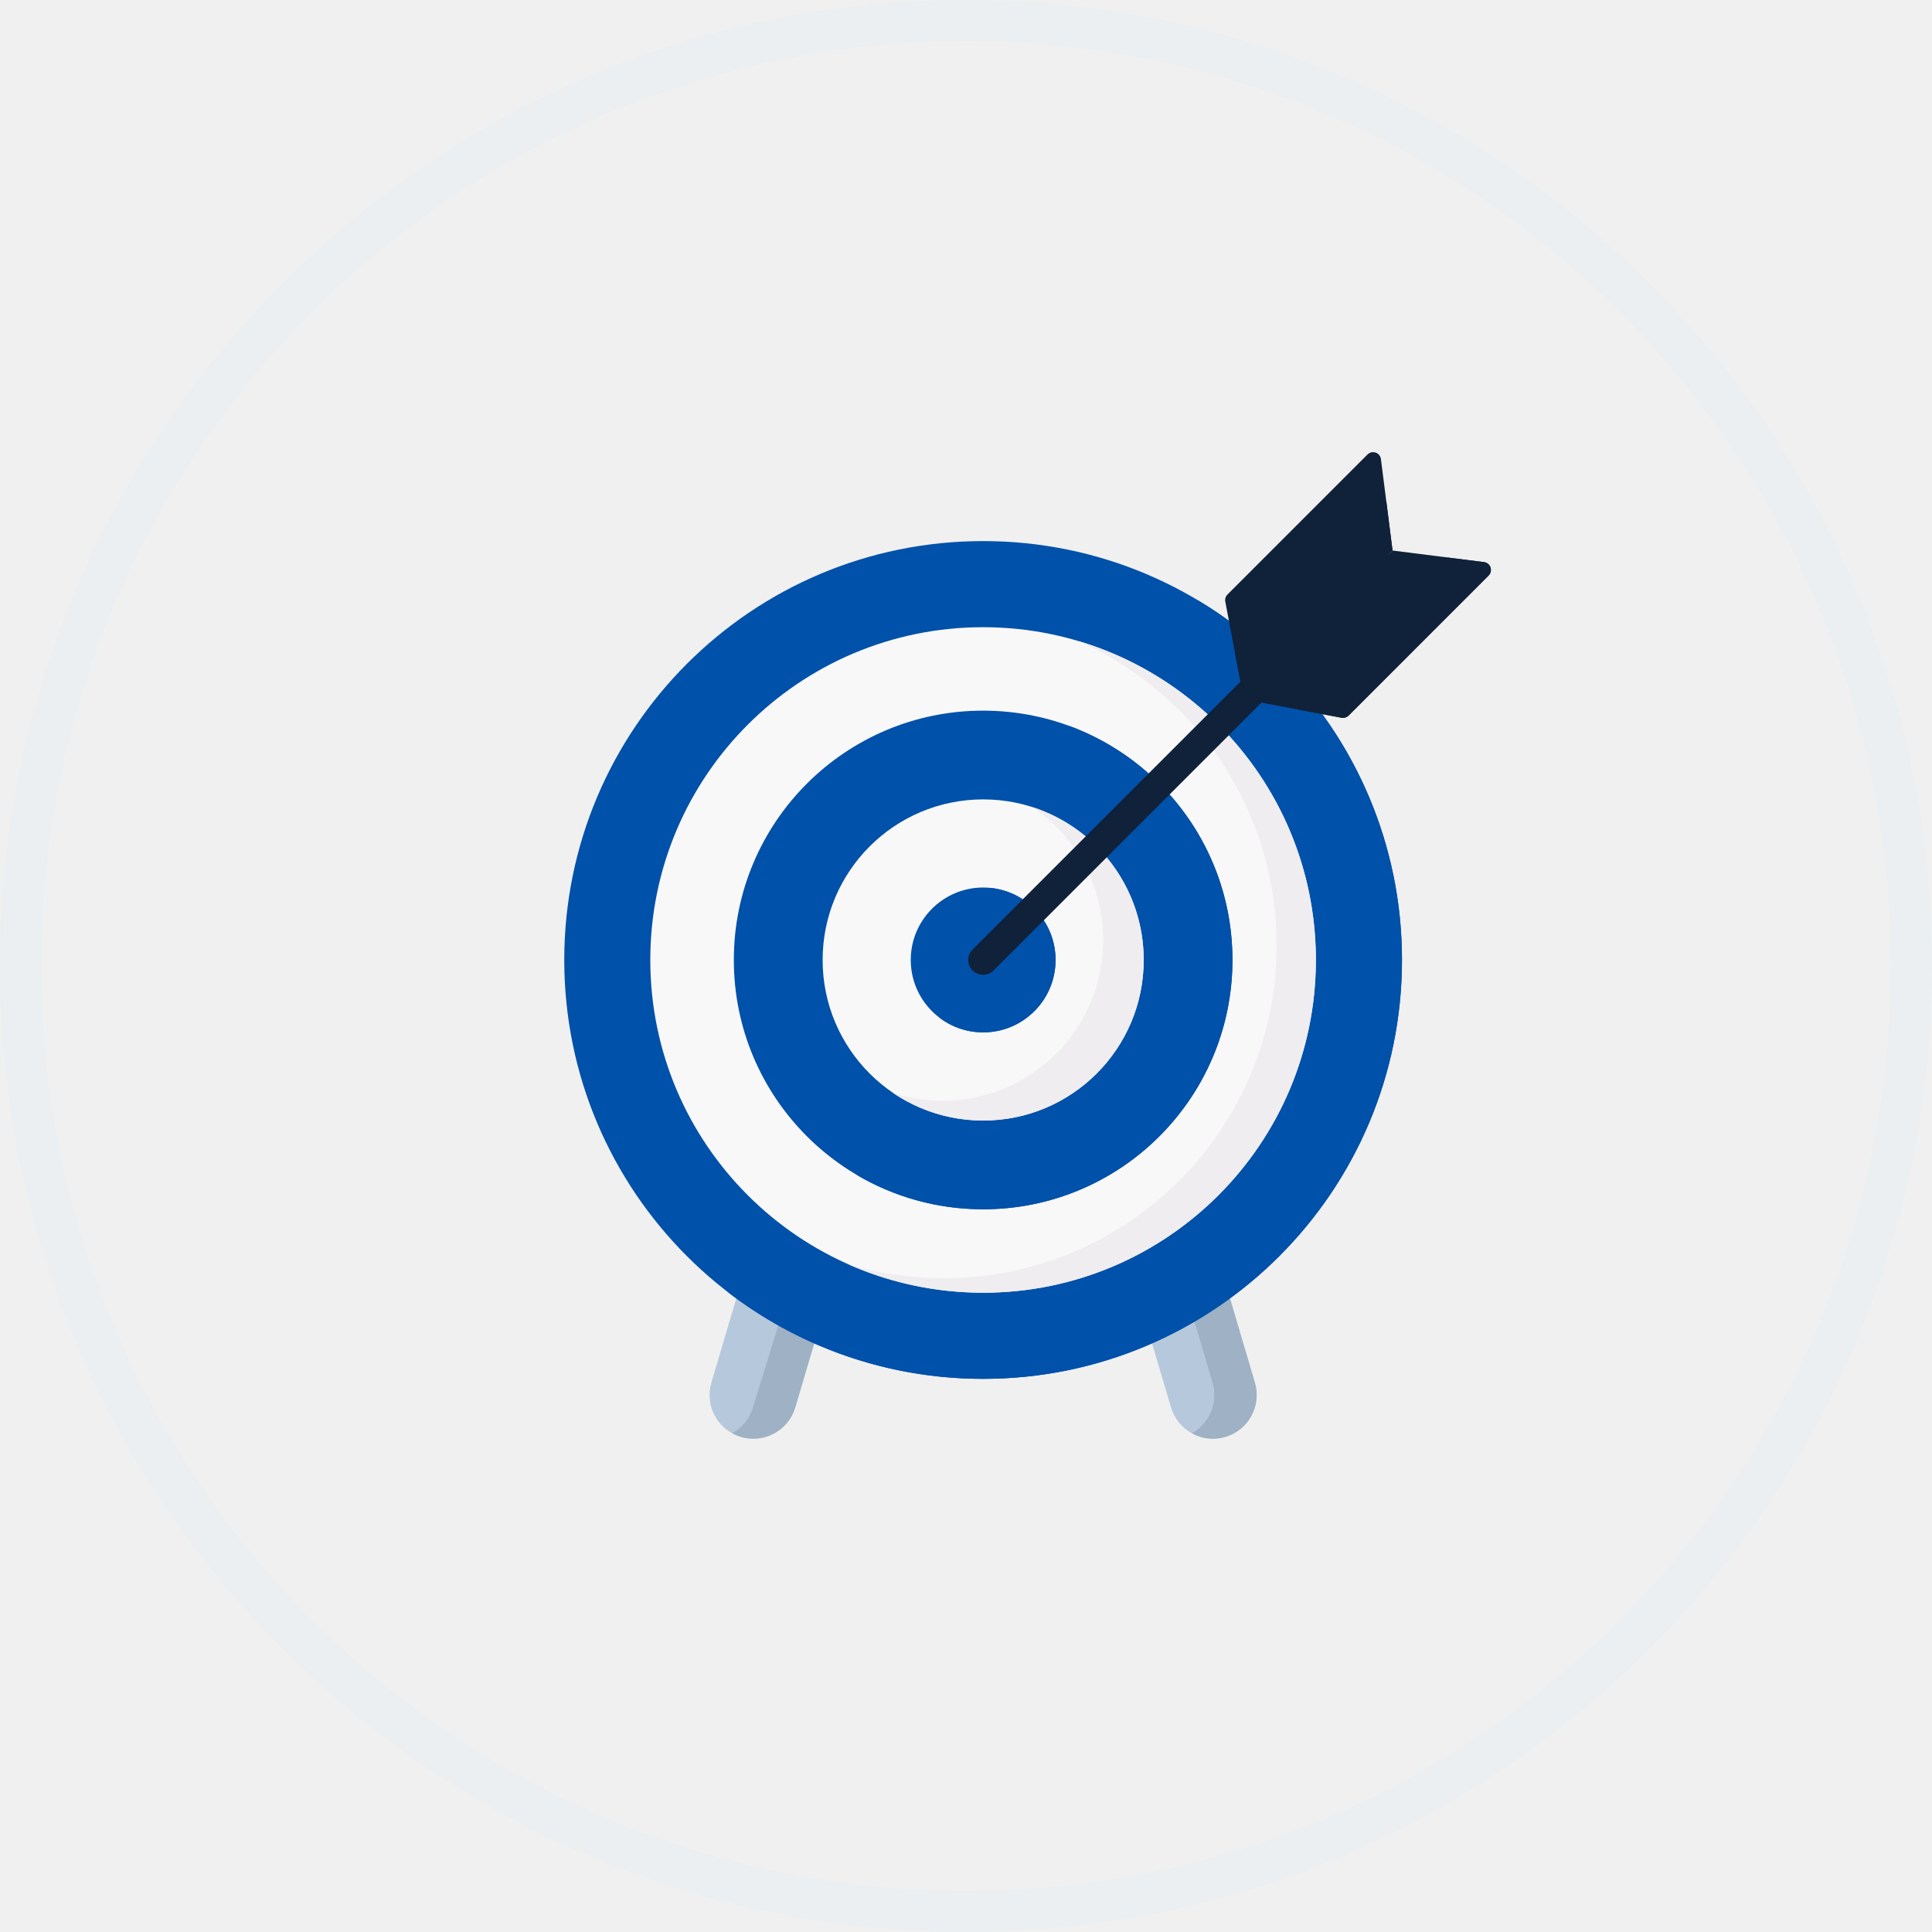
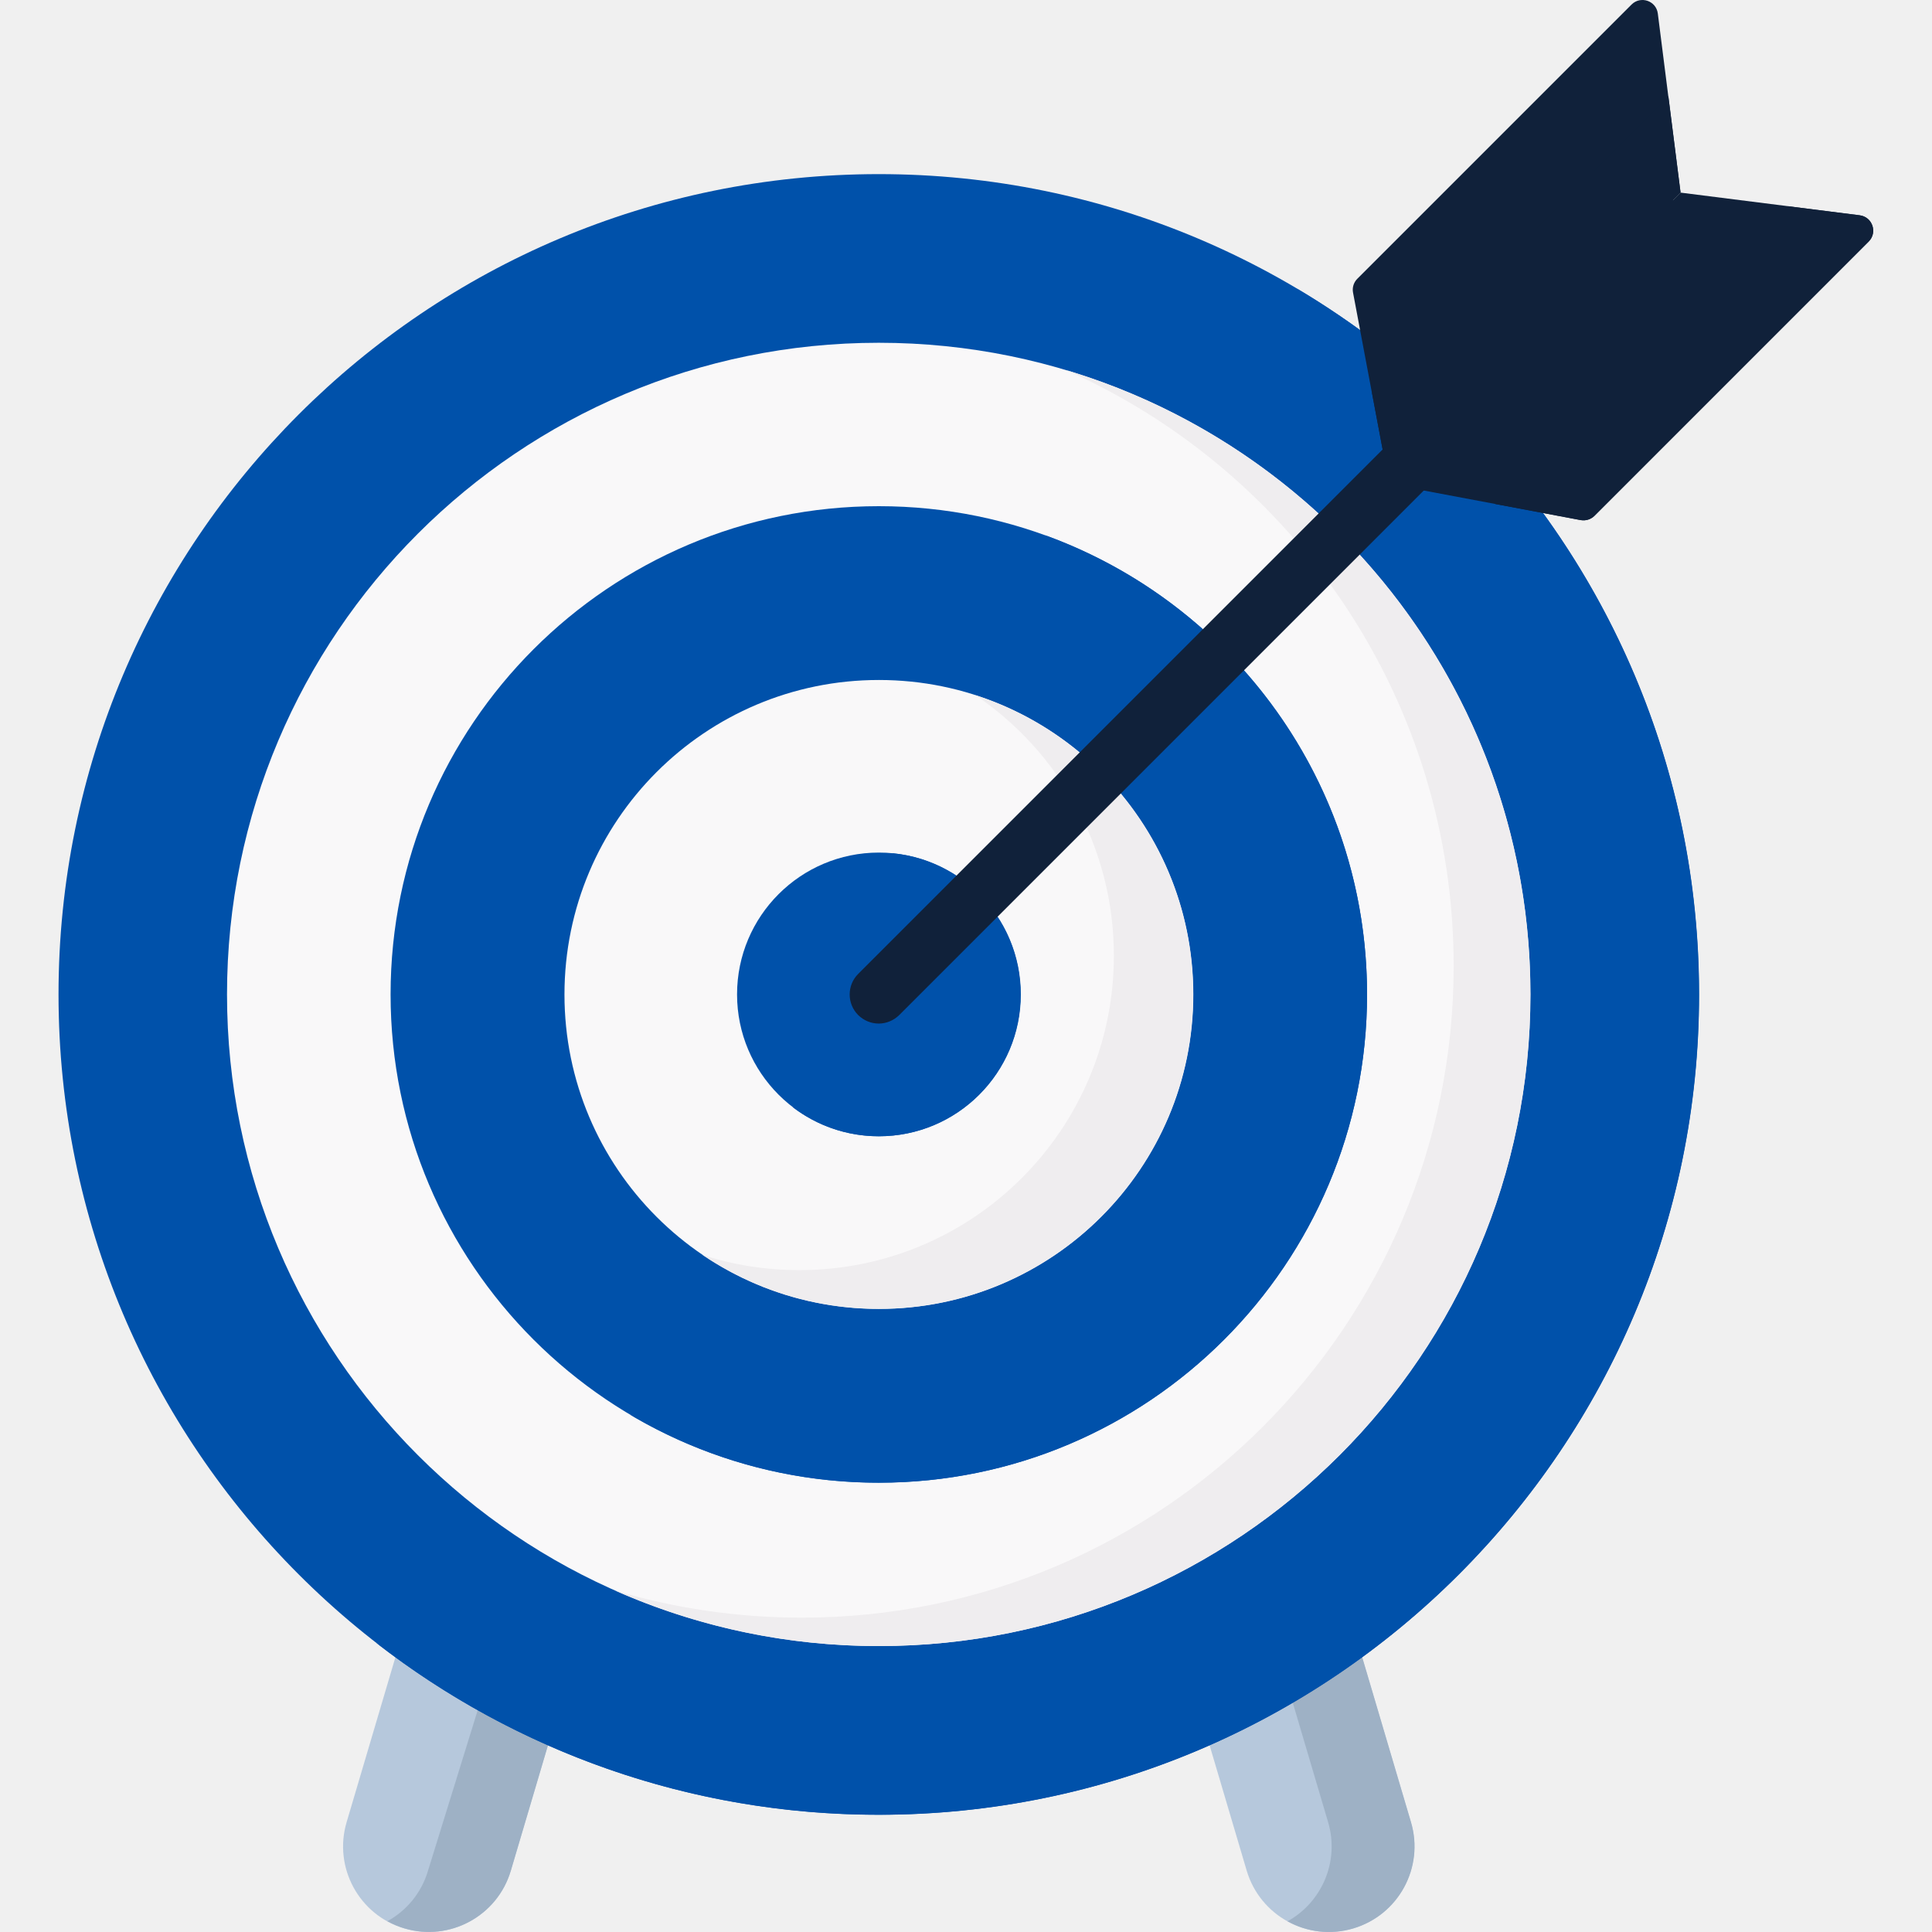
- <svg xmlns="http://www.w3.org/2000/svg" width="47" height="47" viewBox="0 0 47 47" fill="none">
-   <circle opacity="0.5" cx="23.5" cy="23.5" r="23" stroke="#E6EDF2" />
-   <g clip-path="url(#clip0_1300_6559)">
-     <path d="M18.023 34.956C17.46 34.789 17.139 34.198 17.306 33.635L18.262 30.404L20.301 31.008L19.345 34.238C19.178 34.801 18.587 35.123 18.023 34.956Z" fill="#B6C8DC" />
-     <path d="M29.809 34.956C30.372 34.789 30.693 34.198 30.526 33.635L29.57 30.404L27.531 31.008L28.487 34.238C28.654 34.801 29.246 35.123 29.809 34.956Z" fill="#B6C8DC" />
-     <path d="M20.303 31.007L19.346 34.238C19.18 34.801 18.588 35.122 18.025 34.955C17.95 34.933 17.879 34.903 17.812 34.866C18.048 34.736 18.235 34.517 18.317 34.238L19.4 30.74L20.303 31.007Z" fill="#9EB1C5" />
-     <path d="M29.81 34.956C29.526 35.04 29.234 35 28.994 34.867C29.421 34.631 29.643 34.122 29.498 33.635L28.625 30.684L29.572 30.404L30.528 33.635C30.695 34.198 30.374 34.789 29.81 34.956Z" fill="#9EB1C5" />
-     <path d="M23.917 33.544C29.545 33.544 34.107 28.981 34.107 23.353C34.107 17.725 29.545 13.163 23.917 13.163C18.289 13.163 13.727 17.725 13.727 23.353C13.727 28.981 18.289 33.544 23.917 33.544Z" fill="#0051AA" />
-     <path d="M34.105 23.353C34.105 28.981 29.544 33.543 23.915 33.543C21.563 33.543 19.397 32.746 17.672 31.407C19.193 32.312 20.971 32.831 22.869 32.831C28.497 32.831 33.059 28.268 33.059 22.64C33.059 19.363 31.513 16.448 29.109 14.584C32.101 16.36 34.105 19.622 34.105 23.353Z" fill="#0051AA" />
-     <path d="M23.916 31.448C28.387 31.448 32.011 27.824 32.011 23.353C32.011 18.882 28.387 15.258 23.916 15.258C19.445 15.258 15.82 18.882 15.82 23.353C15.82 27.824 19.445 31.448 23.916 31.448Z" fill="#F9F8F9" />
-     <path d="M32.012 23.353C32.012 27.824 28.388 31.448 23.917 31.448C22.749 31.448 21.64 31.201 20.637 30.757C21.373 30.977 22.154 31.095 22.962 31.095C27.433 31.095 31.058 27.471 31.058 23C31.058 19.697 29.079 16.855 26.242 15.597C29.58 16.596 32.012 19.691 32.012 23.353Z" fill="#EFEDEF" />
-     <path d="M23.917 29.418C27.266 29.418 29.982 26.703 29.982 23.353C29.982 20.003 27.266 17.288 23.917 17.288C20.567 17.288 17.852 20.003 17.852 23.353C17.852 26.703 20.567 29.418 23.917 29.418Z" fill="#0051AA" />
-     <path d="M29.982 23.353C29.982 26.703 27.267 29.419 23.917 29.419C22.789 29.419 21.733 29.11 20.828 28.574C21.473 28.807 22.169 28.935 22.894 28.935C26.244 28.935 28.959 26.22 28.959 22.87C28.959 20.649 27.765 18.706 25.983 17.649C28.316 18.494 29.982 20.729 29.982 23.353Z" fill="#0051AA" />
-     <path d="M23.918 27.26C26.075 27.26 27.824 25.511 27.824 23.354C27.824 21.196 26.075 19.447 23.918 19.447C21.761 19.447 20.012 21.196 20.012 23.354C20.012 25.511 21.761 27.26 23.918 27.26Z" fill="#F9F8F9" />
-     <path d="M27.822 23.353C27.822 25.511 26.073 27.259 23.916 27.259C23.105 27.259 22.351 27.012 21.727 26.589C22.106 26.712 22.51 26.778 22.931 26.778C25.088 26.778 26.837 25.03 26.837 22.872C26.837 21.526 26.156 20.338 25.119 19.637C26.688 20.143 27.822 21.616 27.822 23.353Z" fill="#EFEDEF" />
-     <path d="M23.918 25.115C24.892 25.115 25.68 24.326 25.68 23.353C25.68 22.38 24.892 21.591 23.918 21.591C22.945 21.591 22.156 22.38 22.156 23.353C22.156 24.326 22.945 25.115 23.918 25.115Z" fill="#0051AA" />
-     <path d="M25.678 23.353C25.678 24.326 24.89 25.115 23.916 25.115C23.515 25.115 23.144 24.98 22.848 24.754C22.902 24.759 22.957 24.762 23.013 24.762C23.986 24.762 24.775 23.973 24.775 23C24.775 22.429 24.503 21.921 24.081 21.599C24.977 21.682 25.678 22.436 25.678 23.353Z" fill="#0051AA" />
-     <path d="M23.916 23.715C23.823 23.715 23.731 23.679 23.66 23.609C23.52 23.468 23.52 23.239 23.66 23.099L33.271 13.488C33.412 13.347 33.641 13.347 33.782 13.488C33.923 13.628 33.923 13.857 33.782 13.998L24.171 23.609C24.1 23.679 24.008 23.715 23.916 23.715Z" fill="#10213A" />
-     <path d="M33.876 13.393L33.594 11.168C33.574 11.01 33.381 10.943 33.267 11.057L29.861 14.463C29.816 14.508 29.796 14.572 29.808 14.635L30.256 17.013L33.876 13.393Z" fill="#10213A" />
-     <path d="M33.877 13.393L30.257 17.013L30.043 15.877L33.725 12.194L33.877 13.393Z" fill="#10213A" />
-     <path d="M33.878 13.393L36.102 13.674C36.261 13.694 36.327 13.888 36.214 14.001L32.808 17.407C32.763 17.452 32.698 17.472 32.636 17.46L30.258 17.012L33.878 13.393Z" fill="#10213A" />
-     <path d="M36.212 14.001L32.806 17.408C32.76 17.453 32.696 17.473 32.634 17.461L31.574 17.261L35.152 13.684C35.187 13.648 35.205 13.605 35.208 13.562L36.1 13.675C36.258 13.695 36.325 13.888 36.212 14.001Z" fill="#10213A" />
+ <svg xmlns="http://www.w3.org/2000/svg" width="24" height="24" viewBox="0 0 24 24" fill="none">
+   <g clip-path="url(#clip0_1304_7164)">
+     <path d="M5.023 23.956C4.46 23.79 4.139 23.198 4.306 22.635L5.262 19.404L7.301 20.008L6.345 23.238C6.178 23.801 5.586 24.123 5.023 23.956Z" fill="#B6C8DC" />
+     <path d="M16.809 23.956C17.372 23.79 17.693 23.198 17.526 22.635L16.57 19.404L14.531 20.008L15.487 23.238C15.654 23.801 16.246 24.123 16.809 23.956Z" fill="#B6C8DC" />
+     <path d="M7.303 20.007L6.346 23.238C6.18 23.801 5.588 24.122 5.025 23.955C4.95 23.933 4.879 23.903 4.812 23.866C5.048 23.736 5.235 23.517 5.317 23.238L6.4 19.74L7.303 20.007Z" fill="#9EB1C5" />
+     <path d="M16.81 23.956C16.526 24.04 16.234 24 15.994 23.867C16.421 23.631 16.643 23.122 16.498 22.635L15.625 19.684L16.572 19.404L17.528 22.635C17.695 23.198 17.374 23.789 16.81 23.956Z" fill="#9EB1C5" />
+     <path d="M10.917 22.544C16.545 22.544 21.107 17.981 21.107 12.353C21.107 6.725 16.545 2.163 10.917 2.163C5.289 2.163 0.727 6.725 0.727 12.353C0.727 17.981 5.289 22.544 10.917 22.544Z" fill="#0051AA" />
+     <path d="M21.105 12.353C21.105 17.981 16.544 22.543 10.915 22.543C8.563 22.543 6.397 21.747 4.672 20.407C6.193 21.311 7.971 21.831 9.869 21.831C15.497 21.831 20.059 17.268 20.059 11.64C20.059 8.364 18.513 5.448 16.109 3.584C19.101 5.36 21.105 8.622 21.105 12.353Z" fill="#0051AA" />
+     <path d="M10.916 20.448C15.386 20.448 19.011 16.824 19.011 12.353C19.011 7.882 15.386 4.258 10.916 4.258C6.445 4.258 2.82 7.882 2.82 12.353C2.82 16.824 6.445 20.448 10.916 20.448Z" fill="#F9F8F9" />
+     <path d="M19.012 12.353C19.012 16.824 15.388 20.448 10.917 20.448C9.749 20.448 8.639 20.201 7.637 19.757C8.373 19.977 9.154 20.095 9.962 20.095C14.433 20.095 18.058 16.471 18.058 12C18.058 8.697 16.079 5.855 13.242 4.597C16.58 5.596 19.012 8.691 19.012 12.353Z" fill="#EFEDEF" />
+     <path d="M10.917 18.418C14.266 18.418 16.982 15.703 16.982 12.353C16.982 9.004 14.266 6.288 10.917 6.288C7.567 6.288 4.852 9.004 4.852 12.353C4.852 15.703 7.567 18.418 10.917 18.418Z" fill="#0051AA" />
+     <path d="M16.982 12.353C16.982 15.703 14.267 18.419 10.917 18.419C9.789 18.419 8.733 18.11 7.828 17.574C8.473 17.807 9.169 17.935 9.894 17.935C13.244 17.935 15.959 15.22 15.959 11.87C15.959 9.649 14.765 7.706 12.983 6.649C15.316 7.494 16.982 9.729 16.982 12.353Z" fill="#0051AA" />
+     <path d="M10.918 16.26C13.075 16.26 14.824 14.511 14.824 12.354C14.824 10.196 13.075 8.447 10.918 8.447C8.761 8.447 7.012 10.196 7.012 12.354C7.012 14.511 8.761 16.26 10.918 16.26Z" fill="#F9F8F9" />
+     <path d="M14.822 12.353C14.822 14.511 13.073 16.259 10.916 16.259C10.105 16.259 9.351 16.012 8.727 15.589C9.106 15.712 9.51 15.778 9.931 15.778C12.088 15.778 13.837 14.03 13.837 11.872C13.837 10.526 13.156 9.338 12.119 8.637C13.688 9.143 14.822 10.616 14.822 12.353Z" fill="#EFEDEF" />
+     <path d="M10.918 14.115C11.892 14.115 12.681 13.326 12.681 12.353C12.681 11.38 11.892 10.591 10.918 10.591C9.945 10.591 9.156 11.38 9.156 12.353C9.156 13.326 9.945 14.115 10.918 14.115Z" fill="#0051AA" />
+     <path d="M12.678 12.353C12.678 13.326 11.89 14.115 10.916 14.115C10.515 14.115 10.144 13.98 9.848 13.754C9.902 13.759 9.957 13.762 10.013 13.762C10.986 13.762 11.775 12.973 11.775 12C11.775 11.429 11.503 10.921 11.081 10.599C11.977 10.682 12.678 11.436 12.678 12.353Z" fill="#0051AA" />
+     <path d="M10.916 12.715C10.823 12.715 10.731 12.679 10.66 12.609C10.52 12.468 10.52 12.239 10.66 12.099L20.271 2.488C20.412 2.347 20.641 2.347 20.782 2.488C20.923 2.628 20.923 2.857 20.782 2.998L11.171 12.609C11.1 12.679 11.008 12.715 10.916 12.715Z" fill="#10213A" />
+     <path d="M20.876 2.393L20.594 0.168C20.574 0.01 20.381 -0.057 20.267 0.057L16.861 3.463C16.816 3.508 16.796 3.572 16.808 3.635L17.256 6.013L20.876 2.393Z" fill="#10213A" />
+     <path d="M20.877 2.393L17.257 6.013L17.043 4.877L20.725 1.194L20.877 2.393Z" fill="#10213A" />
+     <path d="M20.878 2.393L23.102 2.674C23.261 2.694 23.327 2.888 23.214 3.001L19.808 6.407C19.763 6.452 19.698 6.472 19.636 6.46L17.258 6.013L20.878 2.393Z" fill="#10213A" />
+     <path d="M23.212 3.001L19.806 6.408C19.76 6.453 19.696 6.472 19.634 6.461L18.574 6.261L22.152 2.684C22.187 2.648 22.205 2.605 22.208 2.562L23.1 2.675C23.259 2.695 23.325 2.888 23.212 3.001Z" fill="#10213A" />
  </g>
  <defs>
-     <clipPath id="clip0_1300_6559">
-       <rect width="24" height="24" fill="white" transform="translate(13 11)" />
+     <clipPath id="clip0_1304_7164">
+       <rect width="24" height="24" fill="white" />
    </clipPath>
  </defs>
</svg>
